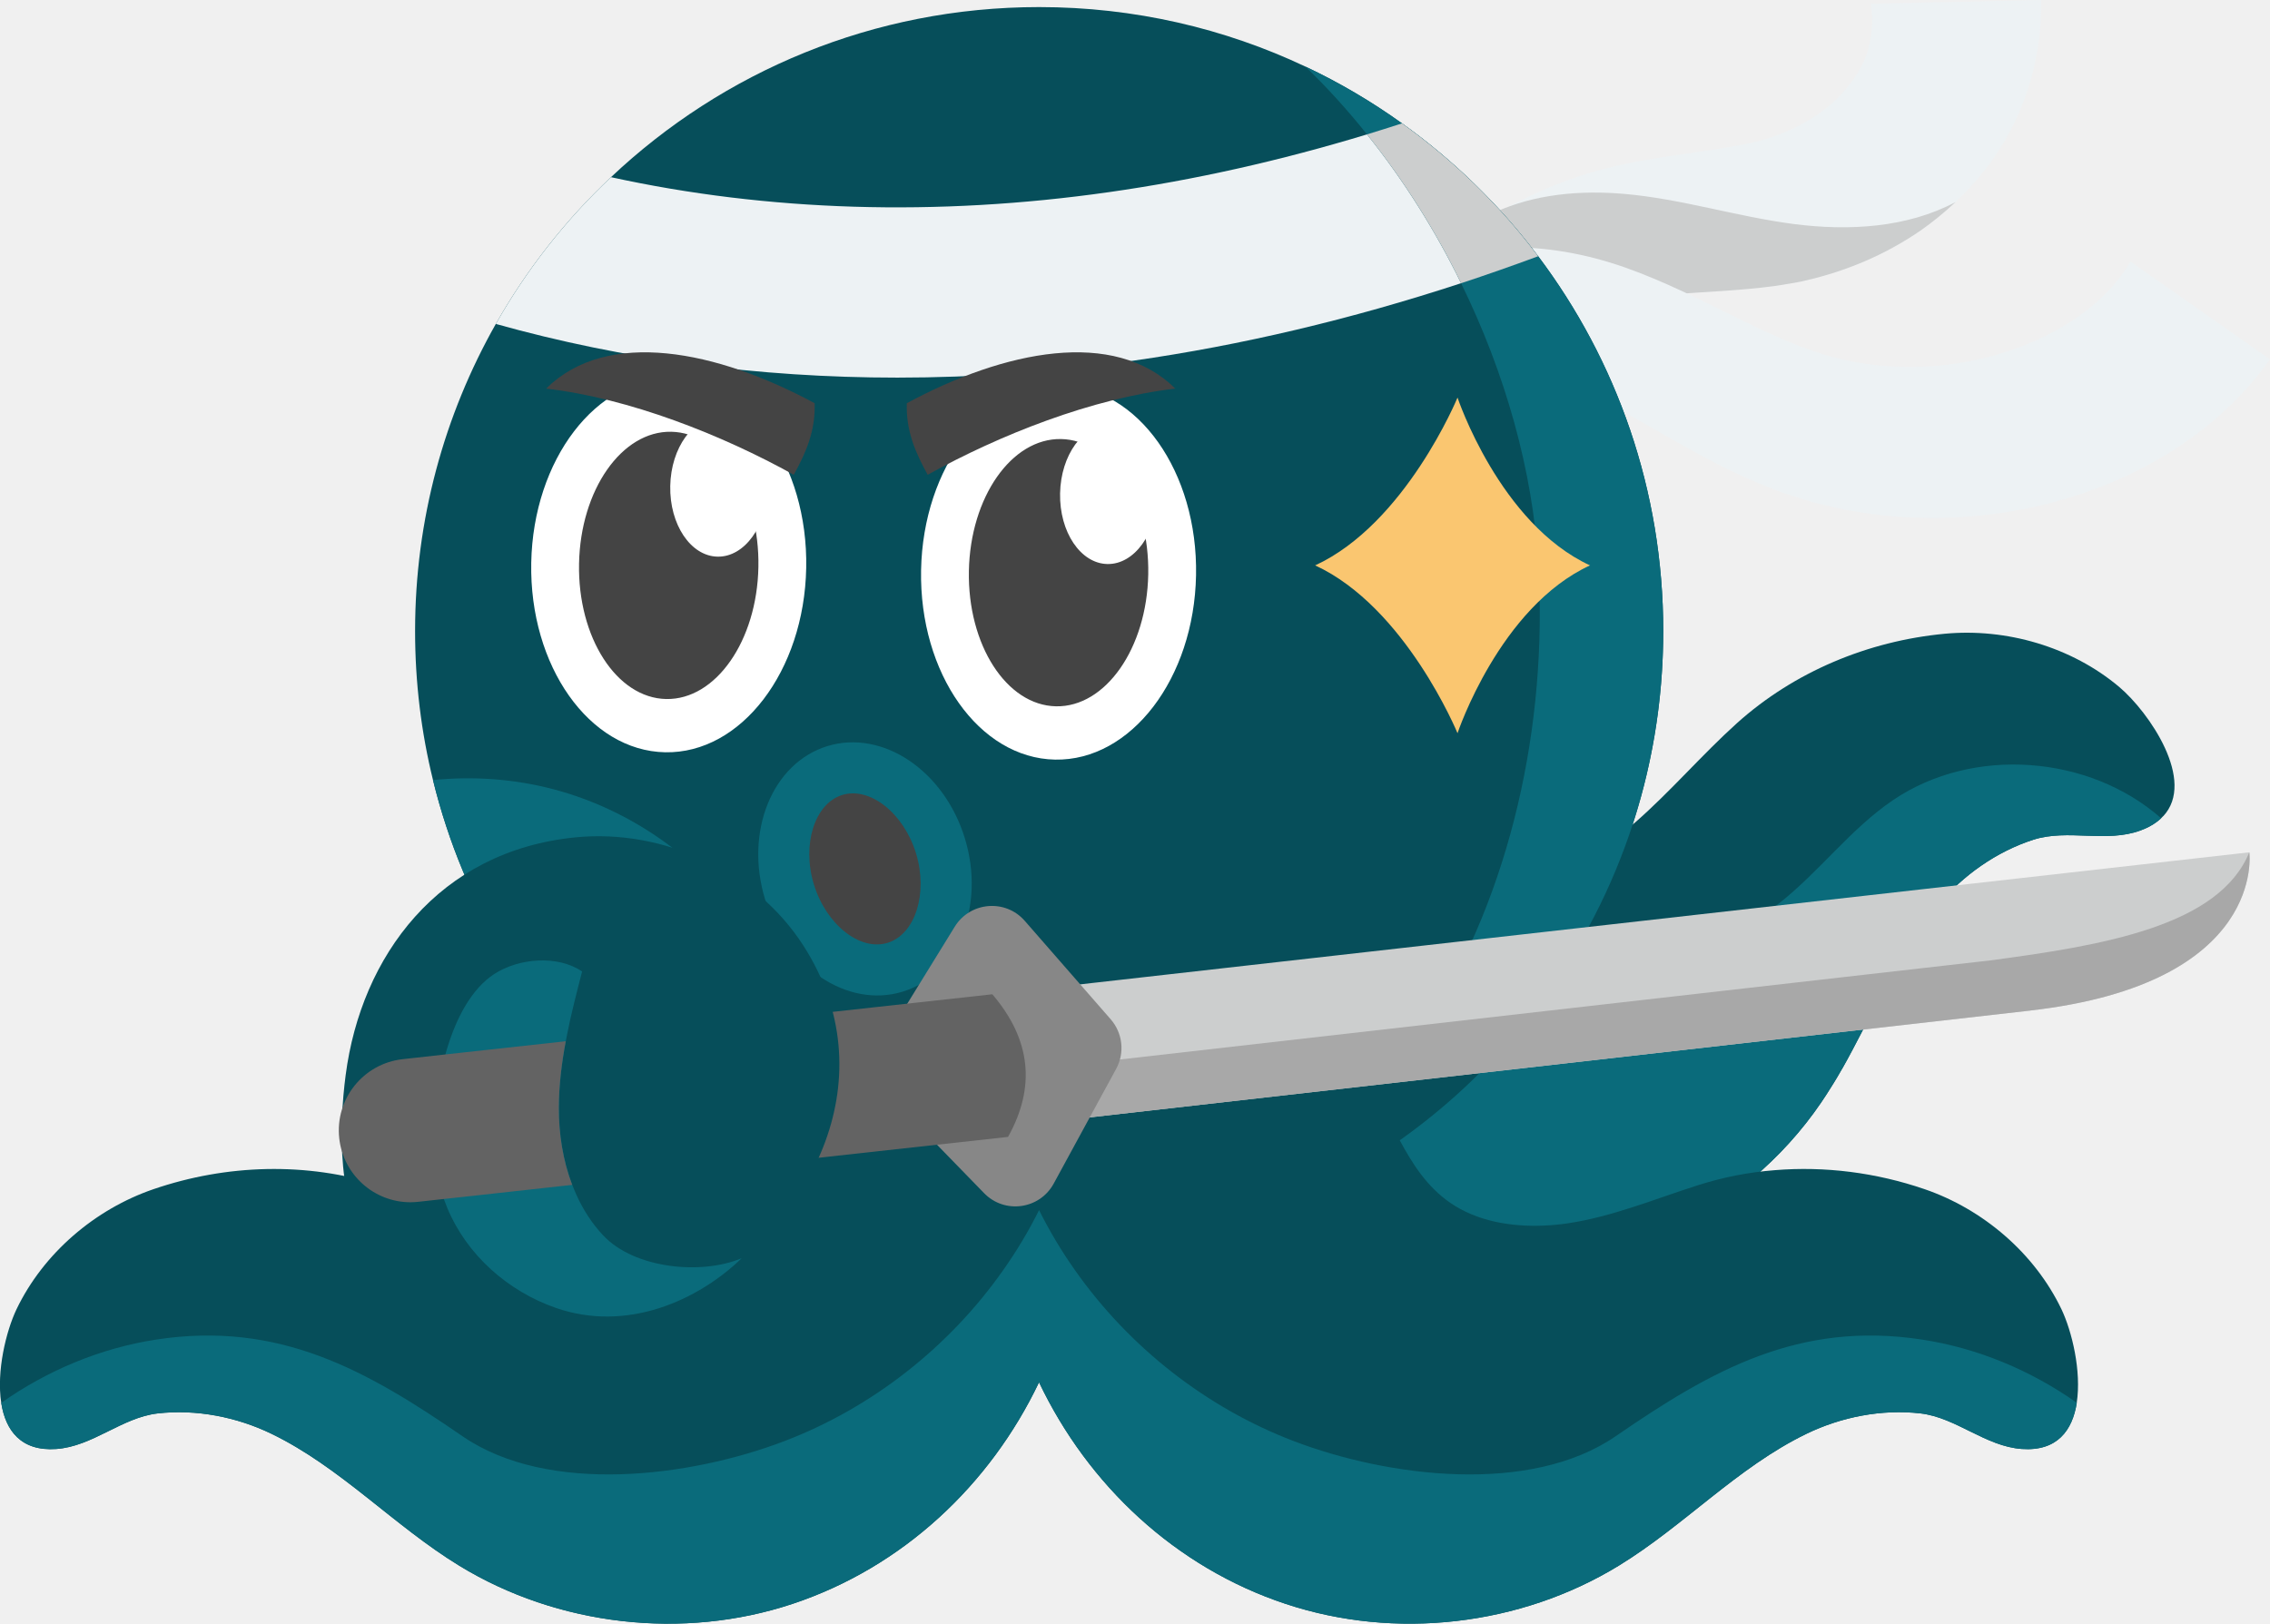
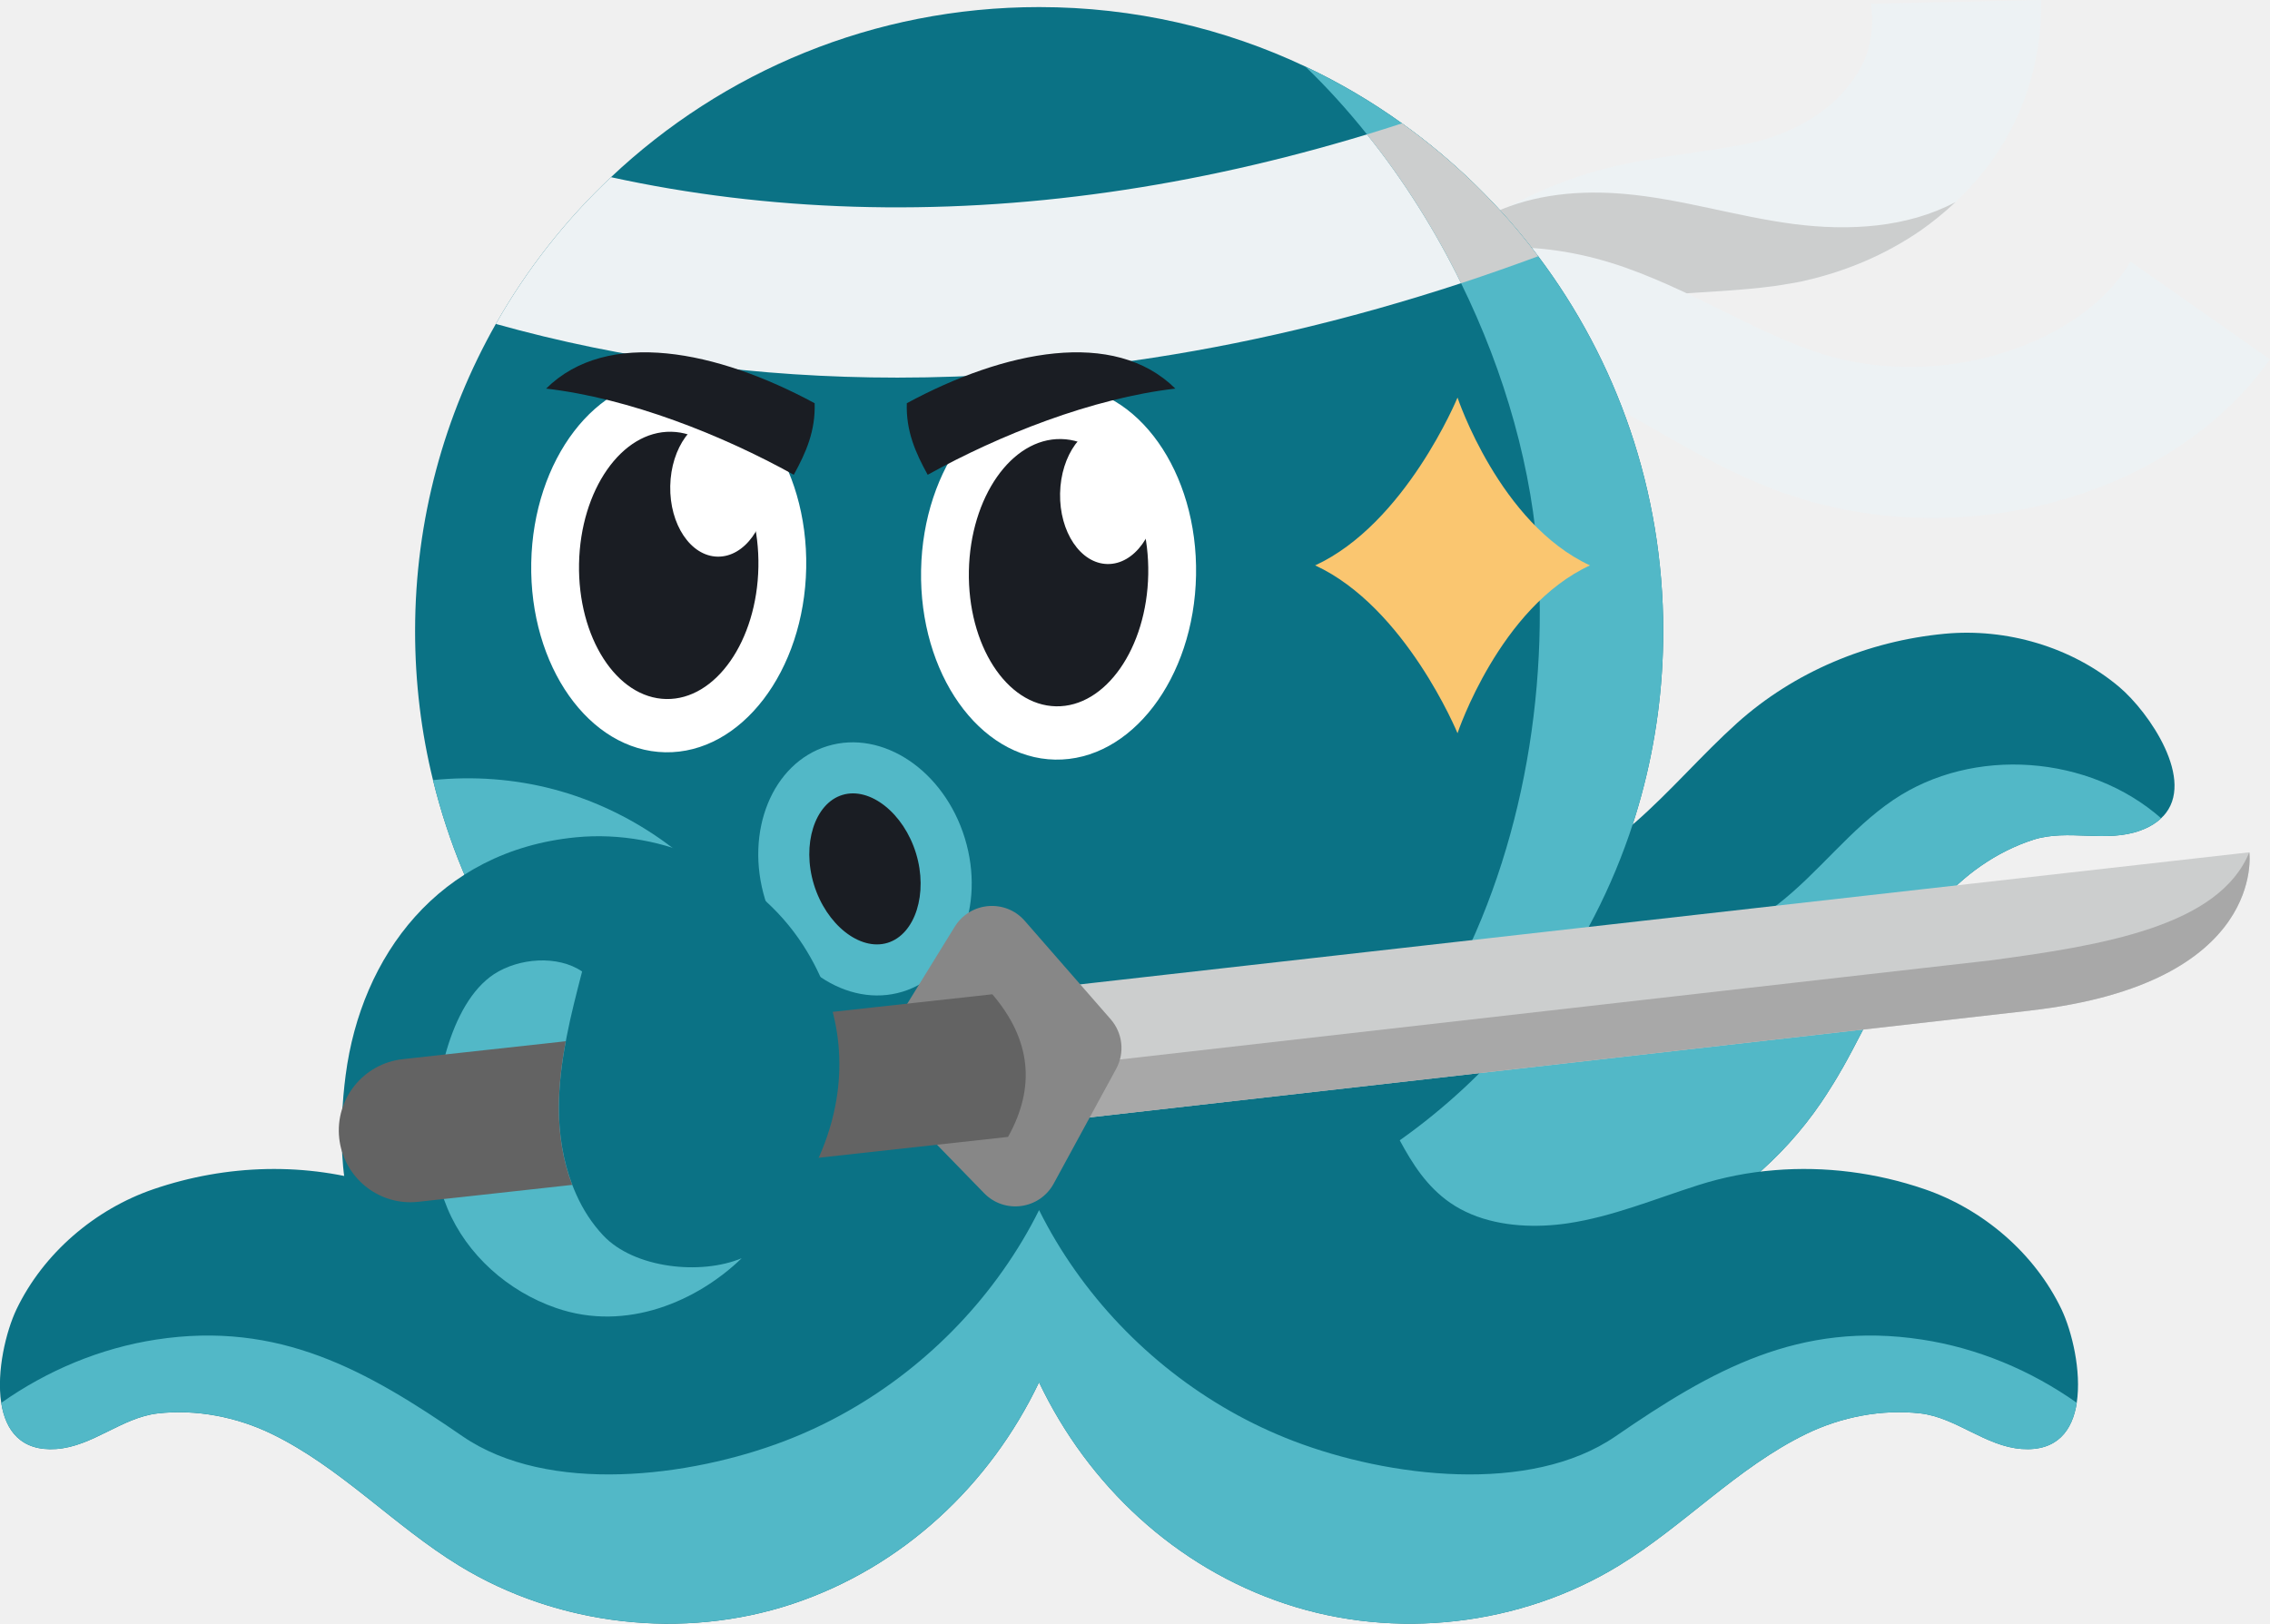
<svg xmlns="http://www.w3.org/2000/svg" id="Layer_2" data-name="Layer 2" viewBox="0 0 493.77 353.27">
  <defs>
    <style>
      .cls-1 {
-         fill: #0a6b7b;
+         fill: #52B8C7;
      }

      .cls-1, .cls-2, .cls-3, .cls-4, .cls-5, .cls-6, .cls-7, .cls-8, .cls-9, .cls-10 {
        stroke-width: 0px;
      }

      .cls-2 {
        fill: #cccece;
      }

      .cls-3 {
        fill: #fff;
      }

      .cls-4 {
-         fill: #064E5A;
+         fill: #0B7285;
      }

      .cls-5 {
        fill: #878787;
      }

      .cls-6 {
        fill: #a8a8a8;
      }

      .cls-7 {
-         fill: #444;
+         fill: #1a1d23;
      }

      .cls-8 {
        fill: #fac670;
      }

      .cls-9 {
        fill: #636363;
      }

      .cls-10 {
        fill: #edf2f4;
      }
    </style>
  </defs>
  <g id="Octopus_9" data-name="Octopus 9">
    <g>
      <path class="cls-10" d="m443.98,0c.22,9.73-2.12,19.98-6.88,28.8-3.11,5.8-7.16,10.87-11.75,15.18-2.41,2.27-4.95,4.34-7.6,6.19-7.73,5.32-16.27,8.86-25.08,10.88-1.1.3-2.22.43-3.33.65-1.09.17-2.28.4-3.3.53-1.98.26-3.93.48-5.8.64-3.78.35-7.32.56-10.68.77-6.72.41-12.46.88-17.43,1.98-5.11,1.12-10.13,2.93-14.91,5.25-4.76,2.37-9.24,5.31-13.33,8.69-4.05,3.42-7.67,7.31-10.75,11.51l-19.22-13.88c3.82-6.16,8.41-11.91,13.66-17.07,5.29-5.11,11.2-9.67,17.65-13.5,5.2-3.04,10.72-5.63,16.51-7.66,1.41-.51,2.83-.96,4.26-1.4,7.44-2.21,14.87-3.26,21.64-4.25,3.4-.49,6.67-.96,9.74-1.53,1.56-.27,3.05-.58,4.51-.91,1.33-.37,2.53-.68,3.77-1.1,4.88-1.7,9.36-4.21,12.89-7.32,3.48-3.17,6.08-6.77,7.4-10.44,1.28-3.71,1.57-7.35.98-11.19l37.04-.83Z" />
      <path class="cls-2" d="m425.35,43.98c-2.41,2.27-4.95,4.34-7.6,6.19-7.73,5.32-16.27,8.86-25.08,10.88-1.1.3-2.22.43-3.33.65-1.09.17-2.28.4-3.3.53-1.98.26-3.93.48-5.8.64-3.78.35-7.32.56-10.68.77-6.72.41-12.46.88-17.43,1.98-5.11,1.12-10.13,2.93-14.91,5.25-4.76,2.37-9.24,5.31-13.33,8.69-4.05,3.42-7.67,7.31-10.75,11.51l-19.22-13.88c3.82-6.16,8.41-11.91,13.66-17.07,5.51-5.33,10.4-10.66,17.55-13.92,8.71-3.97,18.57-4.84,28.1-4.02,12.54,1.08,24.55,4.96,37.01,6.57,11.89,1.53,24.57.82,35.1-4.77Z" />
      <path class="cls-10" d="m299.73,63.79c3.76-3.61,8.39-6.09,13.04-7.61,4.67-1.53,9.4-2.19,14.02-2.35,9.26-.25,18.17,1.37,26.76,4.39,8.33,2.96,15.85,6.79,22.94,10.29,7.08,3.51,13.77,6.66,20.24,8.63,12.58,3.81,26.42,3.49,38.78-.31,6.16-1.89,11.93-4.66,16.77-8.1,4.85-3.44,8.7-7.55,11.14-11.82l30.34,21.27c-6.37,9-14.54,15.94-23.22,21.12-8.71,5.18-17.99,8.69-27.46,10.85-9.48,2.15-19.18,2.94-28.9,2.35-2.43-.2-4.86-.28-7.28-.71l-3.63-.55c-.6-.1-1.21-.18-1.81-.3l-1.8-.41-3.61-.84-1.8-.43-1.78-.56-3.55-1.14c-1.19-.38-2.37-.78-3.47-1.23-9.04-3.5-16.81-7.93-23.77-11.9-6.95-3.99-13.22-7.56-19.04-9.97-5.29-2.22-11.32-3.57-16.4-3.66-2.53-.06-4.81.22-6.47.68-1.69.47-2.66,1.05-3.22,1.52l-16.82-19.2Z" />
      <path class="cls-4" d="m470.54,177.56c-.14.16-.29.31-.44.46-.28.26-.59.52-.92.77-.97.74-2.16,1.38-3.58,1.9-7.45,2.75-15.77-.38-23.27,2-8.06,2.59-15.38,7.78-20.79,14.26-.47.56-.94,1.15-1.4,1.73-.33.43-.65.85-.97,1.29-.07.08-.13.17-.19.25-.3.4-.6.8-.88,1.21-.24.34-.48.7-.73,1.07-.62.89-1.22,1.79-1.79,2.7-.43.67-.82,1.33-1.24,1.99-.1.17-.19.34-.3.5-.32.56-.65,1.11-.97,1.67-1.38,2.37-2.68,4.77-3.95,7.21-.36.67-.7,1.33-1.06,2.01-.41.81-.82,1.6-1.24,2.41-.62,1.2-1.23,2.41-1.86,3.6-.67,1.31-1.36,2.62-2.05,3.92-.35.65-.7,1.31-1.05,1.95-.32.58-.64,1.17-.97,1.75-.13.21-.25.43-.39.66-.51.91-1.03,1.79-1.58,2.68-.23.34-.45.72-.67,1.07-.68,1.11-1.39,2.19-2.12,3.27-16.98,24.94-46.4,37.83-75.84,40.11-.63.06-1.27.09-1.91.14-.53.02-1.04.05-1.57.08-.04,0-.09,0-.13,0-.43.02-.86.02-1.3.04-.78.03-1.57.04-2.35.06t-.04,0h-.01c-.51,0-1,.02-1.51.01-.75,0-1.49,0-2.26-.02-.4-.01-.77,0-1.17-.02-.12,0-.25,0-.37,0-.25,0-.48-.02-.73-.03-.61-.04-1.23-.05-1.84-.09-.46-.02-.93-.04-1.4-.07-.43-.03-.88-.06-1.33-.09-.69-.05-1.37-.11-2.07-.17-.54-.05-1.09-.11-1.65-.18-.71-.08-1.42-.15-2.15-.24-.6-.07-1.19-.15-1.79-.25-.07,0-.16,0-.23-.03-.61-.09-1.2-.17-1.81-.27-.6-.09-1.2-.19-1.79-.28-.35-.07-.72-.13-1.08-.2-.35-.07-.7-.15-1.08-.21-.4-.07-.8-.15-1.23-.24-.84-.15-1.67-.34-2.51-.53-.47-.1-.92-.21-1.38-.32-.23-.07-.46-.12-.68-.17-.02,0-.05-.02-.07-.02-.34-.09-.68-.17-1-.25-.68-.17-1.33-.35-1.99-.53-.1-.02-.18-.05-.26-.08-.39-.1-.76-.21-1.13-.31-.77-.21-1.55-.45-2.32-.7l-.07-.03c-.73-.23-1.45-.47-2.16-.72l-.23-.08c-.41-.11-.81-.27-1.22-.42-.61-.21-1.2-.42-1.8-.66-.13-.04-.26-.09-.39-.15-.78-.3-1.56-.6-2.34-.94-.07-.02-.14-.05-.2-.07-.11-.04-.21-.08-.32-.13-2.46-1.03-4.86-2.16-7.21-3.4-.51-.27-1.03-.55-1.53-.82-.94-.53-1.86-1.06-2.79-1.61-1.71-1.05-3.39-2.16-5.02-3.32-5.94-4.27-11.2-9.37-15.48-15.35-2.73-3.82-4.88-8.18-6.39-12.81-2.31-6.97-3.35-14-1.91-20.88.44-2.19,1.13-4.33,2.11-6.46,3.64-8.02,10.38-14.51,18.21-18.45,7.21-3.65,15.23-5.3,23.34-5.55,3.8-.12,7.63.06,11.4.48,12.75,1.44,25.12,5.49,37.9,6.48,10.69.84,22.45-.8,31.16-7.51,1.55-1.2,3.07-2.47,4.55-3.76,7.72-6.77,14.41-14.63,22.06-21.53,12.45-11.18,28.49-17.87,45.19-19.45,13.41-1.27,27.61,2.85,37.96,11.57,6.48,5.47,16.8,20.43,9.56,28.14Z" />
      <path class="cls-1" d="m470.1,178.02c-.28.26-.59.52-.92.77-.97.74-2.16,1.38-3.58,1.9-7.45,2.75-15.77-.38-23.27,2-8.06,2.59-15.38,7.78-20.79,14.26-.47.56-.94,1.15-1.4,1.73-.33.43-.65.85-.97,1.29-.07.08-.13.17-.19.25-.3.4-.6.8-.88,1.21-.24.34-.48.7-.73,1.07-.62.89-1.22,1.79-1.79,2.7-.43.67-.82,1.33-1.24,1.99-.1.17-.19.34-.3.5-.32.56-.65,1.11-.97,1.67-1.38,2.37-2.68,4.77-3.95,7.21-.36.67-.7,1.33-1.06,2.01-.41.81-.82,1.6-1.24,2.41-.62,1.2-1.23,2.41-1.86,3.6-.67,1.31-1.36,2.62-2.05,3.92-.35.65-.7,1.31-1.05,1.95-.32.58-.64,1.17-.97,1.75-.13.21-.25.43-.39.66-.51.91-1.03,1.79-1.58,2.68-.23.34-.45.72-.67,1.07-.68,1.11-1.39,2.19-2.12,3.27-16.98,24.94-46.4,37.83-75.84,40.11-.63.06-1.27.09-1.91.14-.53.02-1.04.05-1.57.08-.04,0-.09,0-.13,0-.43.02-.86.02-1.3.04-.78.03-1.57.04-2.35.06t-.04,0h-.01c-.51,0-1,.02-1.51.01-.75,0-1.49,0-2.26-.02-.4-.01-.77,0-1.17-.02-.12,0-.25,0-.37,0-.25,0-.48-.02-.73-.03-.61-.04-1.23-.05-1.84-.09-.46-.02-.93-.04-1.4-.07-.43-.03-.88-.06-1.33-.09-.69-.05-1.37-.11-2.07-.17-.54-.05-1.09-.11-1.65-.18-.71-.08-1.42-.15-2.15-.24-.6-.07-1.19-.15-1.79-.25-.07,0-.16,0-.23-.03-.61-.09-1.2-.17-1.81-.27-.6-.09-1.2-.19-1.79-.28-.35-.07-.72-.13-1.08-.2-.35-.07-.7-.15-1.08-.21-.4-.07-.8-.15-1.23-.24-.84-.15-1.67-.34-2.51-.53-.47-.1-.92-.21-1.38-.32-.23-.07-.46-.12-.68-.17-2.63-3.08-4.72-6.49-5.78-10.41-1.74-6.4-.45-13.18.83-19.68,2.87-14.48,5.99-29.94,8.86-44.43,16.76,4.14,33.7,8.3,50.96,8.6,17.26.29,35.13-3.61,48.8-14.15,8.98-6.94,15.84-16.46,25.25-22.81,17.38-11.74,42.61-9.78,58.26,4Z" />
      <path class="cls-4" d="m361.79,137.3c0,49.51-26.52,92.84-66.11,116.54-20.37,12.2-44.18,19.21-69.65,19.21-49.21,0-92.3-26.18-116.11-65.37-7.05-11.61-12.41-24.38-15.73-37.94-2.56-10.39-3.9-21.26-3.9-32.43,0-24.29,6.39-47.09,17.56-66.83,6.73-11.88,15.19-22.64,25.05-31.93C157.2,15.6,189.98,1.54,226.03,1.54c20.72,0,40.35,4.64,57.91,12.94,7.4,3.48,14.43,7.63,21.01,12.35,11.29,8.07,21.29,17.83,29.63,28.91,17.08,22.7,27.21,50.95,27.21,81.55Z" />
      <path class="cls-4" d="m233.86,276.4c-.27,1.74-.63,3.48-1.04,5.19-1.49,6.21-3.59,12.23-6.24,17.96-.19.41-.37.82-.57,1.21-10.66,22.35-29.68,40.26-53.66,48.22-23.81,7.9-51.03,4.78-72.44-8.31-14.22-8.69-25.84-21.43-40.82-28.69-7.58-3.68-16.4-5.41-24.81-4.45-7.81.91-14.12,7.19-22.05,7.74-7.69.54-11.03-4.05-11.96-10.03-1.07-6.88,1.05-15.6,3.32-20.37,5.85-12.2,17.08-21.79,29.84-26.15,15.87-5.42,33.25-5.93,49.18-.85,9.41,2.99,18.64,6.87,28.41,8.31,8.46,1.24,18.29.54,25.53-4.47,10.19-7.06,12.51-19.8,20.02-28.76,7.45-8.92,18.5-14.87,30.11-15.82,14.93-1.22,30.28,5.87,39.03,18.02.1.14.2.27.3.42,8.16,11.63,10.15,26.7,7.84,40.83Z" />
      <path class="cls-4" d="m112.96,266.42s36.44,3.08-5.1-62.27l18.84-15.77s58.65,54.87,56.76,55.81-48.72,38.79-48.72,38.79l-21.78-16.56Z" />
      <path class="cls-4" d="m451.74,305.21c-.93,5.99-4.25,10.6-11.96,10.05-7.93-.56-14.24-6.83-22.05-7.74-8.41-.96-17.23.77-24.81,4.45-14.98,7.26-26.6,20-40.82,28.69-21.4,13.09-48.62,16.22-72.44,8.31-23.99-7.95-43.01-25.86-53.65-48.22-.21-.4-.4-.8-.58-1.21-2.64-5.73-4.74-11.75-6.24-17.96-.41-1.69-.75-3.41-1.04-5.14-2.31-14.14-.33-29.23,7.86-40.88.09-.15.19-.28.28-.42,8.74-12.15,24.1-19.24,39.03-18.02,11.61.95,22.66,6.9,30.11,15.82,7.51,8.97,9.83,21.7,20.02,28.76,1.46,1.01,3.03,1.84,4.66,2.52,6.48,2.69,14.12,2.94,20.87,1.95,9.77-1.45,19-5.32,28.41-8.31,5.42-1.73,11-2.82,16.65-3.26,10.94-.9,22.06.53,32.53,4.11,12.76,4.36,23.99,13.94,29.84,26.15,2.27,4.77,4.38,13.46,3.32,20.34Z" />
      <path class="cls-1" d="m451.74,305.21c-.93,5.99-4.25,10.6-11.96,10.05-7.93-.56-14.24-6.83-22.05-7.74-8.41-.96-17.23.77-24.81,4.45-14.98,7.26-26.6,20-40.82,28.69-21.4,13.09-48.62,16.22-72.44,8.31-23.99-7.95-43.01-25.86-53.65-48.22-10.66,22.35-29.68,40.26-53.66,48.22-23.81,7.9-51.03,4.78-72.44-8.31-14.22-8.69-25.84-21.43-40.82-28.69-7.58-3.68-16.4-5.41-24.81-4.45-7.81.91-14.12,7.19-22.05,7.74-7.69.54-11.03-4.05-11.96-10.03,10-7.06,21.58-11.91,33.69-13.77,26.74-4.1,45.73,6.63,66.63,21.02,18.65,12.83,49.54,8.9,70.03,1.07,19.06-7.27,35.79-20.44,47.53-37.11,2.95-4.17,5.59-8.57,7.87-13.15,2.27,4.56,4.89,8.94,7.83,13.1,11.75,16.69,28.49,29.88,47.58,37.16,20.48,7.83,51.38,11.76,70.02-1.07,20.91-14.39,39.89-25.12,66.63-21.02,12.1,1.85,23.66,6.69,33.66,13.75Z" />
      <g>
        <ellipse class="cls-3" cx="145.47" cy="123.01" rx="40.67" ry="29.91" transform="translate(19.73 266.14) rotate(-88.92)" />
        <ellipse class="cls-7" cx="145.47" cy="123.01" rx="29.08" ry="19.51" transform="translate(19.73 266.14) rotate(-88.92)" />
        <ellipse class="cls-3" cx="156.38" cy="105.96" rx="15.16" ry="10.58" transform="translate(47.48 260.31) rotate(-88.92)" />
      </g>
      <g>
        <ellipse class="cls-3" cx="230.28" cy="124.62" rx="40.67" ry="29.91" transform="translate(101.32 352.5) rotate(-88.92)" />
        <ellipse class="cls-7" cx="230.28" cy="124.62" rx="29.08" ry="19.51" transform="translate(101.32 352.49) rotate(-88.92)" />
        <ellipse class="cls-3" cx="241.18" cy="107.57" rx="15.16" ry="10.58" transform="translate(129.07 346.67) rotate(-88.92)" />
      </g>
      <g>
        <ellipse class="cls-1" cx="188.15" cy="189.06" rx="22.72" ry="27.94" transform="translate(-47.03 63.22) rotate(-16.99)" />
        <path class="cls-7" d="m193.06,205.14c-6.02,1.84-13.35-3.98-16.02-12.7-2.66-8.72.17-17.64,6.19-19.48,6.02-1.84,13.35,3.98,16.02,12.7s-.17,17.64-6.19,19.48Z" />
      </g>
      <path class="cls-1" d="m161.45,200.18c-8.99-5.83-21.81-3.45-32.11-.51-6.61,1.88-12.98,5.58-19.42,8-7.05-11.61-12.41-24.38-15.73-37.94,8.78-.9,17.74-.25,26.27,2.01,16.4,4.35,31.19,14.6,40.99,28.43Z" />
      <path class="cls-1" d="m156.38,270.98l-.4.79c-.22.11-.44.21-.68.3.37-.35.73-.72,1.07-1.09Z" />
      <path class="cls-1" d="m361.79,137.3c0,31.06-10.44,59.69-28,82.56-3.77,4.93-25,5.47-23.12,2.52,17.93-28.15,25.97-64.5,23.97-99.37-1.19-20.61-7.26-41.89-16.83-61.4-5.67-11.6-12.59-22.56-20.47-32.38-4.2-5.27-8.68-10.21-13.4-14.75,7.4,3.48,14.43,7.63,21.01,12.35.7.51,1.41,1.01,2.1,1.53.62.47,1.24.93,1.85,1.4.15.12.3.23.44.35.61.48,1.21.96,1.82,1.44.68.54,1.35,1.09,2,1.64.67.56,1.33,1.12,1.98,1.69.49.42.98.85,1.46,1.28.25.21.49.43.74.67,1.15,1.04,2.27,2.09,3.37,3.16.82.79,1.61,1.59,2.4,2.4.47.48.94.98,1.41,1.47.59.62,1.19,1.26,1.77,1.89.59.64,1.16,1.28,1.74,1.94.57.65,1.14,1.31,1.69,1.96,1,1.19,1.99,2.4,2.95,3.62.65.82,1.28,1.64,1.91,2.47,17.08,22.7,27.21,50.95,27.21,81.55Z" />
      <path class="cls-2" d="m441.65,219.87l-222.62,25.29-1.28-11.7-1.89-17.13,273.41-30.89s3.9,28.52-47.61,34.42Z" />
      <path class="cls-6" d="m441.65,219.87l-222.62,25.29-1.28-11.7,215.09-24.49c24.84-3.29,49.86-7.52,56.43-23.53,0,0,3.9,28.52-47.61,34.42Z" />
      <path class="cls-5" d="m214.06,259.6l-20.62-21.2c-3.03-3.12-3.56-7.9-1.28-11.6l15.52-25.18c3.36-5.44,11.03-6.08,15.23-1.26l18.69,21.41c2.61,2.99,3.09,7.29,1.19,10.78l-13.59,24.97c-3.06,5.62-10.68,6.67-15.14,2.08Z" />
      <path class="cls-9" d="m163.79,253.47l55.48-6.11c5.98-10.72,5.1-21.07-3.42-31.03l-55.48,6.11,3.42,31.03Z" />
      <path class="cls-4" d="m151.29,280.76c-11.32,6.43-24.57,9.51-37.7,7.46-11.6-1.81-24.6-7.42-32.58-16.32-7.8-8.7-7.27-26.97-5.82-38,3.37-25.85,20.21-48.79,50.05-51.72,19.11-1.87,39.08,7.35,49.48,23.51,18.23,28.32,2.4,60.4-23.43,75.06Z" />
      <path class="cls-1" d="m161.34,273.75c-9.55,9.25-25.02,16.18-40.42,10.82-10.44-3.62-19.35-11.52-23.59-21.66-.28-.67-.54-1.35-.79-2.04-.69-1.98-1.21-4.01-1.54-6.09-1.05-6.57-.57-16.5,1.89-25.36.07-.31.17-.63.26-.94,2.09-7.08,5.46-13.34,10.31-16.53,5.4-3.52,13.83-4.2,19.16-.58-1.21,4.71-2.45,9.45-3.37,14.23-.06.31-.12.63-.17.94-.9,4.77-1.49,9.6-1.51,14.45-.01,5.68.88,11.5,2.91,16.8.26.68.54,1.36.84,2.03,1.46,3.3,3.41,6.34,5.89,8.98,6.68,7.13,21.17,8.72,30.14,4.95Z" />
      <path class="cls-9" d="m124.47,257.8l-24.41,2.69-3.53.38-5.51.61c-.58.06-1.16.1-1.74.1-7.86,0-14.6-5.92-15.49-13.91-.94-8.57,5.25-16.28,13.81-17.22l9.28-1.03,3.01-.33,23.17-2.54c-.9,4.77-1.49,9.6-1.51,14.45-.01,5.68.88,11.5,2.91,16.8Z" />
      <path class="cls-10" d="m317.81,61.62c-24,7.87-47.82,13.51-71.34,16.86-17.27,2.46-34.42,3.68-51.29,3.68-30.27,0-59.67-3.93-87.33-11.68,6.73-11.88,15.19-22.64,25.05-31.93,34.06,7.45,70.82,8.6,108.35,3.25,18.46-2.62,37.2-6.82,56.1-12.56,7.88,9.82,14.8,20.79,20.47,32.38Z" />
      <path class="cls-2" d="m334.59,55.75c-5.59,2.07-11.19,4.03-16.77,5.87-5.67-11.6-12.59-22.56-20.47-32.38,2.53-.77,5.06-1.57,7.61-2.4.7.51,1.41,1.01,2.1,1.53.62.47,1.24.93,1.85,1.4.15.12.3.23.44.35.61.48,1.21.96,1.82,1.44.68.54,1.35,1.09,2,1.64.67.56,1.33,1.12,1.98,1.69.49.42.98.85,1.46,1.28.25.21.49.43.74.67,1.14,1.03,2.27,2.09,3.37,3.16.82.79,1.61,1.59,2.4,2.4.47.48.94.98,1.41,1.47.59.62,1.19,1.26,1.77,1.89.59.64,1.16,1.28,1.74,1.94.57.65,1.14,1.31,1.69,1.96,1,1.19,1.99,2.4,2.95,3.62.65.82,1.28,1.64,1.91,2.47Z" />
      <path class="cls-7" d="m255.66,84.55c-18.13,2.1-38.25,10.08-53.87,18.75-2.66-4.82-4.74-9.54-4.54-15.57,21.22-11.47,45.09-16.36,58.41-3.18Z" />
      <path class="cls-7" d="m118.79,84.55c18.13,2.1,38.25,10.08,53.87,18.75,2.66-4.82,4.74-9.54,4.54-15.57-21.22-11.47-45.09-16.36-58.41-3.18Z" />
      <path class="cls-8" d="m345.89,123.03c-19.71-9.08-28.85-36.53-28.85-36.53,0,0-11.3,27.46-31,36.53v-.03c19.71,9.08,31,36.53,31,36.53,0,0,9.14-27.46,28.85-36.53v.03Z" />
    </g>
  </g>
</svg>
